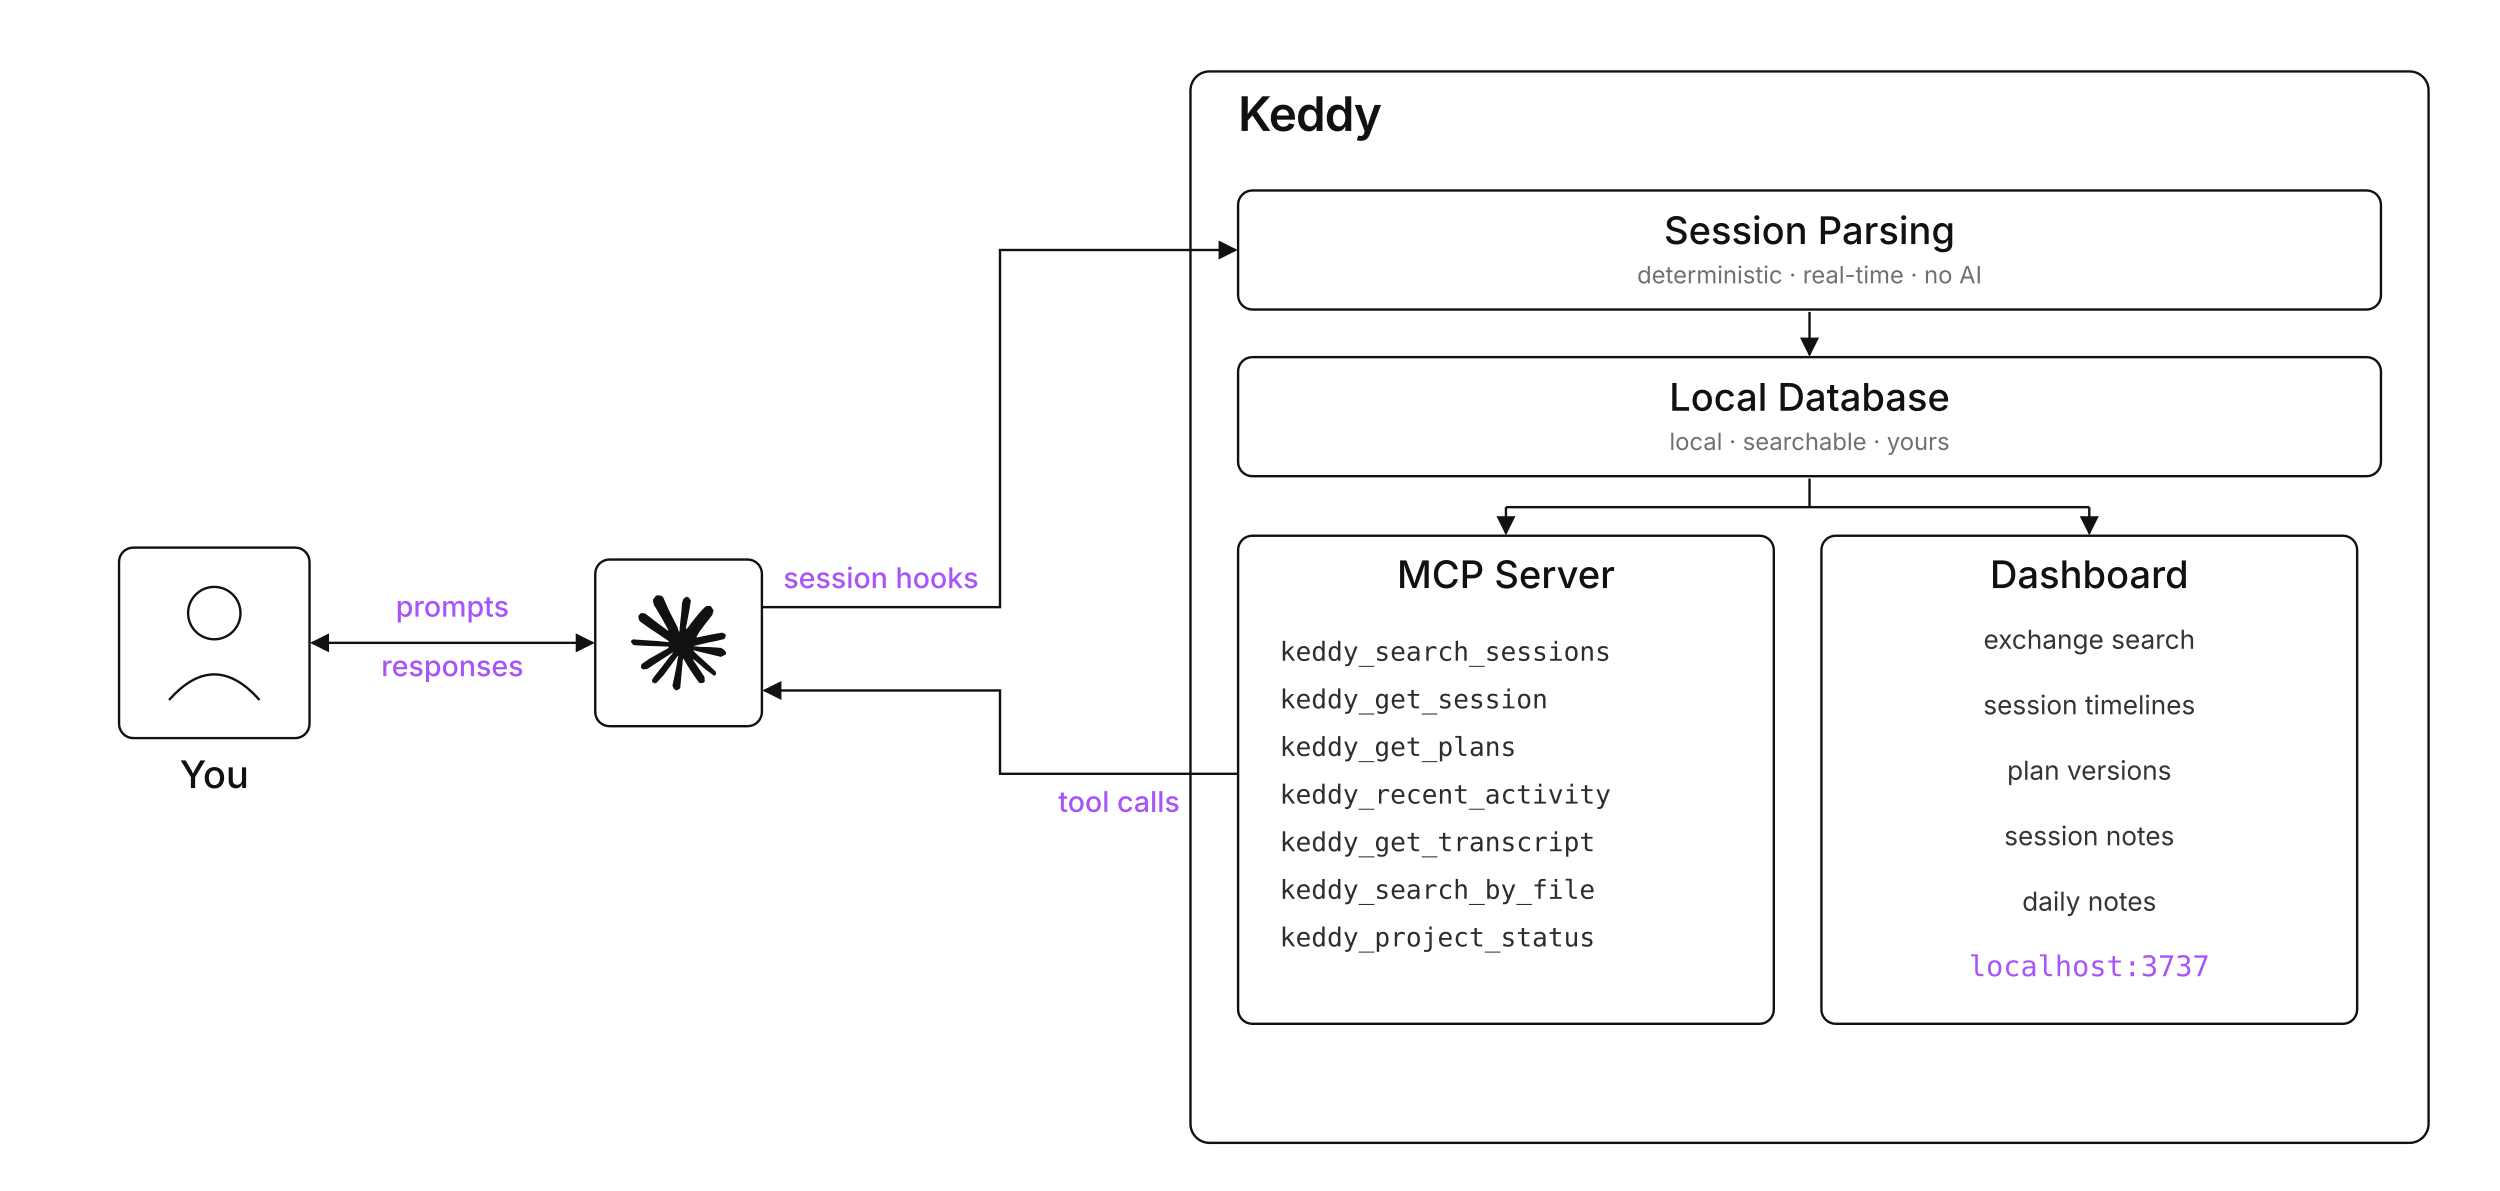
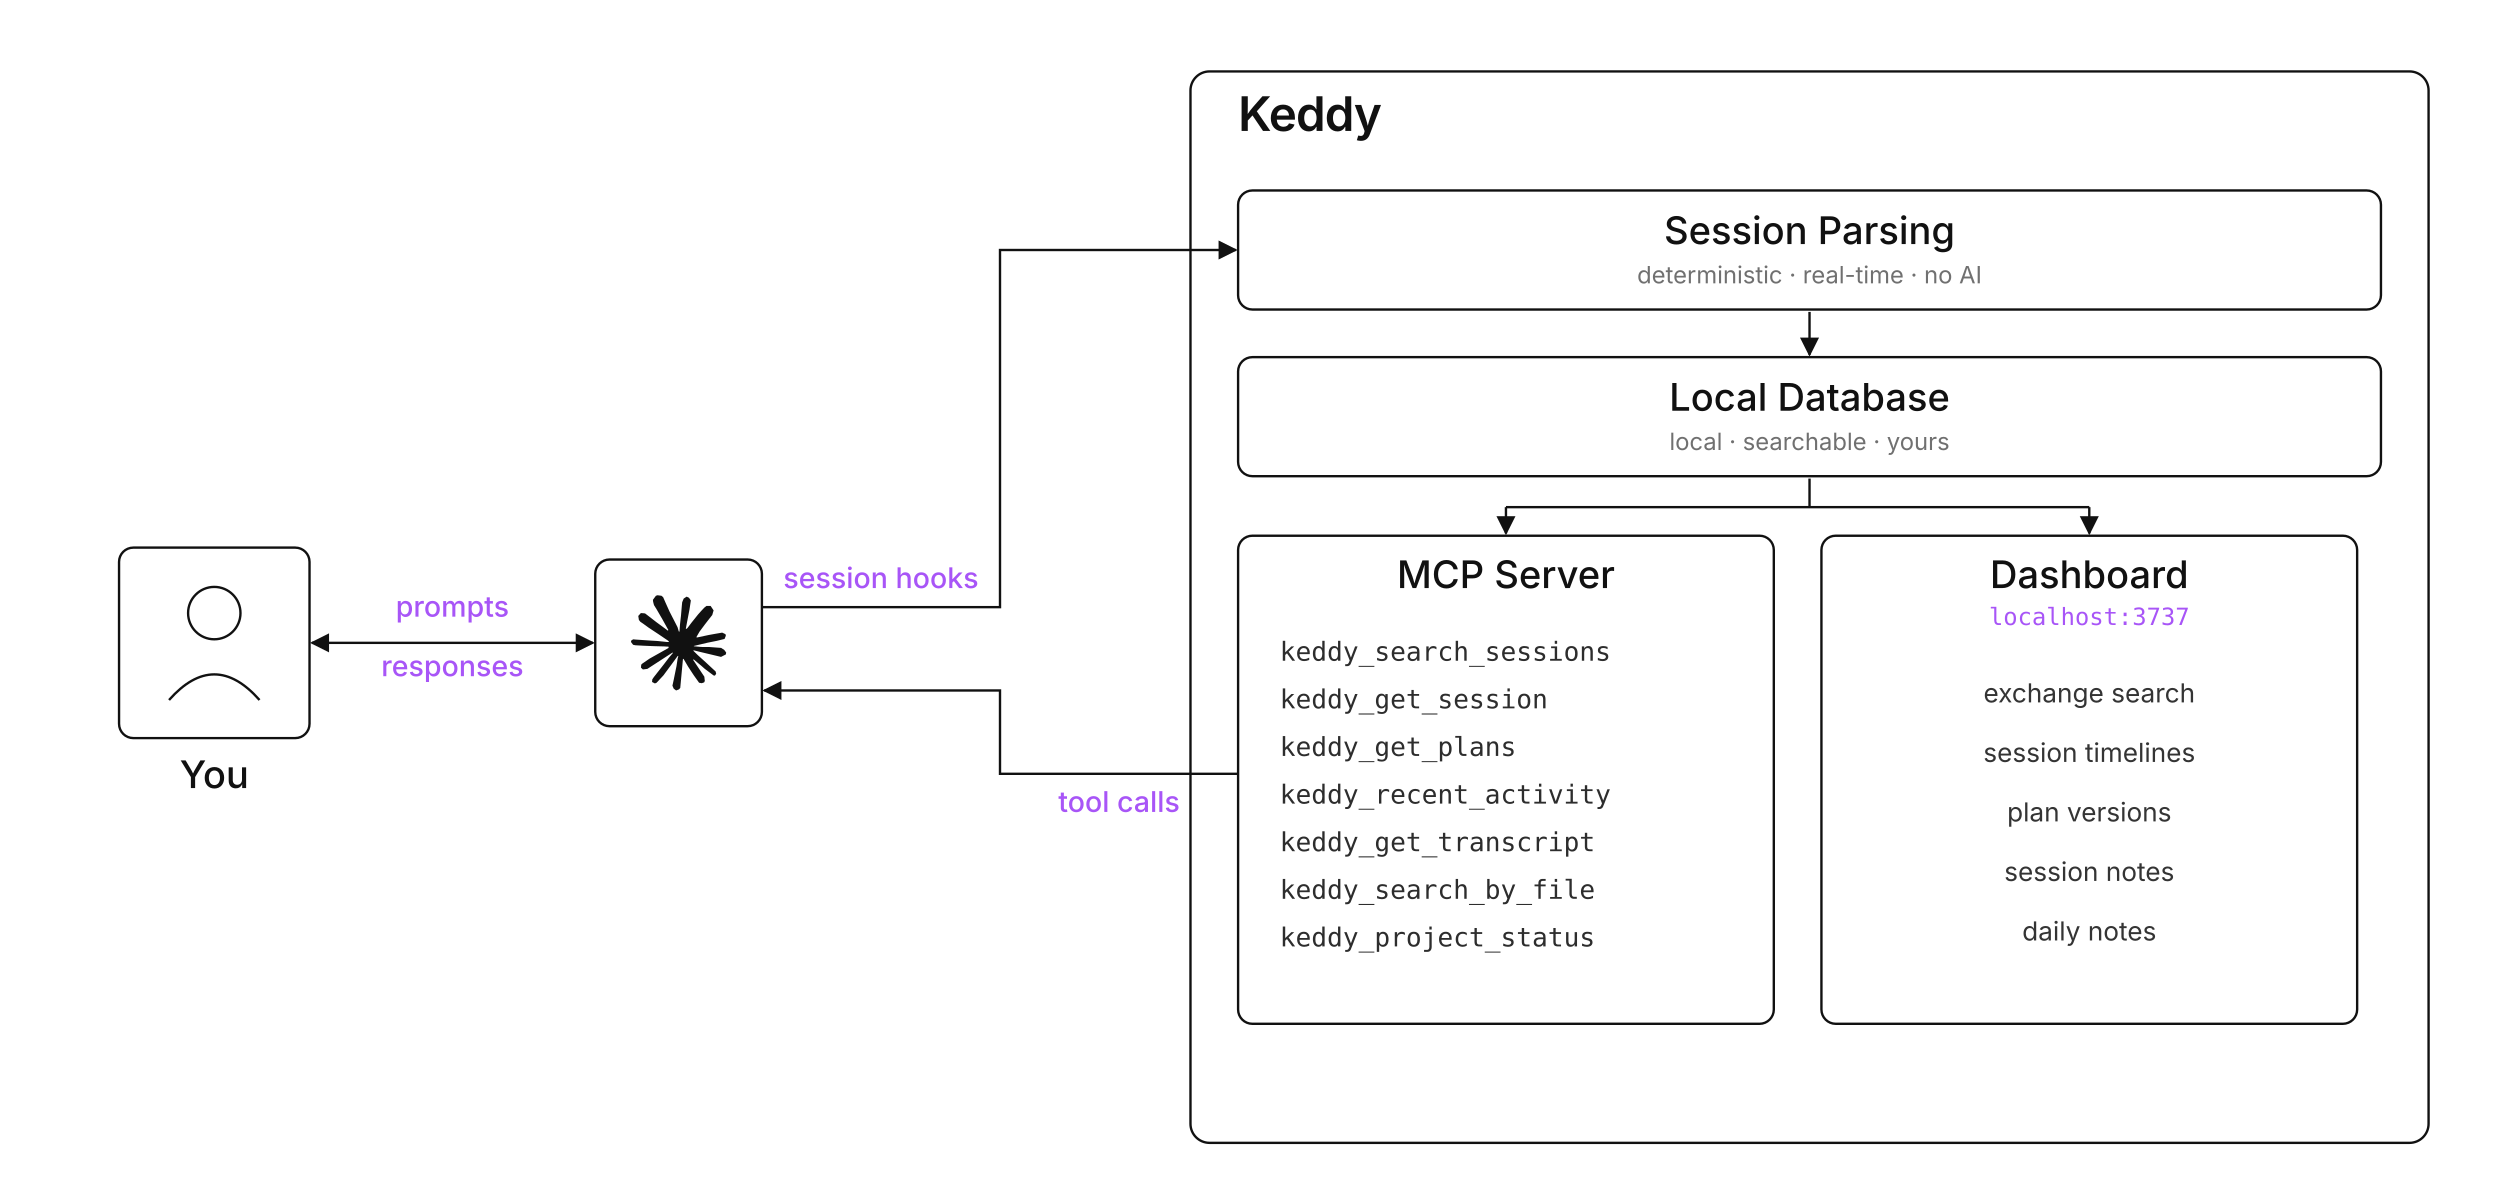
<svg xmlns="http://www.w3.org/2000/svg" viewBox="0 0 2100 1000" role="img" aria-label="Keddy architecture: You interact with Claude Code; Claude Code sends session hooks to Keddy's session reader, which writes to a local database. The database serves both MCP tools that Claude can call, and a dashboard you open in your browser.">
  <defs>
    <style>
      .box { fill: none; stroke: #111111; stroke-width: 2; }
      .label { font-family: -apple-system, BlinkMacSystemFont, "Inter", "Helvetica Neue", Arial, sans-serif; fill: #111111; }
      .label-box { font-size: 32px; font-weight: 500; }
      .label-sub { font-size: 20px; font-weight: 400; opacity: 0.6; }
      .label-title { font-size: 40px; font-weight: 600; letter-spacing: -0.02em; }
      .label-arrow { font-family: -apple-system, BlinkMacSystemFont, "Inter", "Helvetica Neue", Arial, sans-serif; font-size: 24px; font-weight: 500; fill: #a855f7; }
      .tool-list { font-family: ui-monospace, "SF Mono", Menlo, Consolas, monospace; font-size: 22px; fill: #111111; opacity: 0.88; }
      .capability-list { font-family: -apple-system, BlinkMacSystemFont, "Inter", "Helvetica Neue", Arial, sans-serif; font-size: 22px; fill: #111111; opacity: 0.85; }
      .arrow { stroke: #111111; stroke-width: 2; fill: none; }
    </style>
    <marker id="arrowhead" viewBox="0 0 10 10" refX="9" refY="5" markerWidth="8" markerHeight="8" orient="auto-start-reverse">
      <path d="M 0 0 L 10 5 L 0 10 z" fill="#111111" />
    </marker>
  </defs>
  <rect x="100" y="460" width="160" height="160" rx="12" class="box" />
  <circle cx="180" cy="515" r="22" fill="none" stroke="#111111" stroke-width="2" />
  <path d="M 142 588 Q 180 545 218 588" fill="none" stroke="#111111" stroke-width="2" />
  <text x="180" y="662" text-anchor="middle" class="label label-box">You</text>
  <line x1="262" y1="540" x2="498" y2="540" class="arrow" marker-end="url(#arrowhead)" marker-start="url(#arrowhead)" />
  <text x="380" y="518" text-anchor="middle" class="label-arrow">prompts</text>
  <text x="380" y="568" text-anchor="middle" class="label-arrow">responses</text>
  <rect x="500" y="470" width="140" height="140" rx="12" class="box" />
  <svg x="530" y="500" width="80" height="80" viewBox="0 0 24 24">
    <path fill="#111111" d="m4.714 15.956 4.717-2.647.079-.231-.079-.128h-.231l-.789-.049-2.696-.073-2.337-.097-2.265-.121-.571-.121-.534-.704.055-.352.48-.322.686.061 1.518.103 2.277.158 1.651.097 2.447.255h.389l.055-.158-.134-.097-.103-.097L6.973 9.836l-2.55-1.688-1.336-.971-.723-.492-.364-.461-.158-1.008.656-.723.88.061.225.061.892.686 1.906 1.475 2.489 1.834.364.303.146-.103.018-.073-.164-.273-1.354-2.447-1.445-2.489-.643-1.032-.17-.619c-.061-.255-.103-.467-.103-.729L6.287.134 6.7 0l.996.134.419.364.619 1.415 1.002 2.228 1.554 3.03.455.898.243.832.091.255h.158v-.146l.128-1.706.237-2.095.231-2.696.079-.759.376-.911.747-.492.583.279.48.686-.067.443-.285 1.852-.559 2.902-.364 1.943h.212l.243-.243.984-1.305 1.651-2.064.729-.82.85-.905.546-.431h1.032l.759 1.129-.34 1.166-1.062 1.348-.88 1.141-1.263 1.7-.789 1.36.073.109.188-.018 2.853-.607 1.542-.279 1.84-.316.832.389.091.395-.328.807-1.967.486-2.307.461-3.436.814-.043.03.049.061 1.548.146.662.036h1.621l3.018.225.789.522.474.638-.079.486-1.214.619-1.639-.389-3.825-.911-1.311-.328h-.182v.109l1.093 1.069 2.003 1.809 2.507 2.331.128.577-.322.455-.34-.049-2.204-1.657-.85-.747-1.925-1.621h-.128v.17l.443.65 2.344 3.521.121 1.081-.17.352-.607.212-.668-.121-1.372-1.925L14.38 17.959l-1.141-1.943-.14.079-.674 7.255-.316.37-.729.279-.607-.461-.322-.747.322-1.475.389-1.925.316-1.53.285-1.9.17-.631-.012-.043-.14.018-1.433 1.967-2.18 2.945-1.724 1.846-.413.164-.716-.37.067-.662.401-.589 2.386-3.036 1.439-1.882.929-1.087-.006-.158h-.055l-6.338 4.116-1.129.146-.486-.455.061-.747.231-.243 1.906-1.311Z" />
  </svg>
  <path d="M 640 510 L 840 510 L 840 210 L 1038 210" class="arrow" marker-end="url(#arrowhead)" />
  <text x="740" y="494" text-anchor="middle" class="label-arrow">session hooks</text>
  <path d="M 1040 650 L 840 650 L 840 580 L 642 580" class="arrow" marker-end="url(#arrowhead)" />
  <text x="940" y="682" text-anchor="middle" class="label-arrow">tool calls</text>
  <rect x="1000" y="60" width="1040" height="900" rx="16" class="box" />
  <text x="1040" y="110" class="label label-title">Keddy</text>
  <rect x="1040" y="160" width="960" height="100" rx="12" class="box" />
  <text x="1520" y="205" text-anchor="middle" class="label label-box">Session Parsing</text>
  <text x="1520" y="238" text-anchor="middle" class="label label-sub">deterministic · real-time · no AI</text>
  <line x1="1520" y1="262" x2="1520" y2="298" class="arrow" marker-end="url(#arrowhead)" />
  <rect x="1040" y="300" width="960" height="100" rx="12" class="box" />
  <text x="1520" y="345" text-anchor="middle" class="label label-box">Local Database</text>
  <text x="1520" y="378" text-anchor="middle" class="label label-sub">local · searchable · yours</text>
  <line x1="1520" y1="402" x2="1520" y2="426" class="arrow" />
  <line x1="1265" y1="426" x2="1755" y2="426" class="arrow" />
  <line x1="1265" y1="426" x2="1265" y2="448" class="arrow" marker-end="url(#arrowhead)" />
  <line x1="1755" y1="426" x2="1755" y2="448" class="arrow" marker-end="url(#arrowhead)" />
  <rect x="1040" y="450" width="450" height="410" rx="12" class="box" />
  <text x="1265" y="494" text-anchor="middle" class="label label-box">MCP Server</text>
  <g class="tool-list">
    <text x="1075" y="555">keddy_search_sessions</text>
    <text x="1075" y="595">keddy_get_session</text>
    <text x="1075" y="635">keddy_get_plans</text>
    <text x="1075" y="675">keddy_recent_activity</text>
    <text x="1075" y="715">keddy_get_transcript</text>
    <text x="1075" y="755">keddy_search_by_file</text>
    <text x="1075" y="795">keddy_project_status</text>
  </g>
  <rect x="1530" y="450" width="450" height="410" rx="12" class="box" />
  <text x="1755" y="494" text-anchor="middle" class="label label-box">Dashboard</text>
+   <text x="1755" y="525" text-anchor="middle" style="font-family: ui-monospace, 'SF Mono', Menlo, Consolas, monospace; font-size: 20px; font-weight: 500; fill: #a855f7;">localhost:3737</text>
  <g class="capability-list">
-     <text x="1755" y="545" text-anchor="middle">exchange search</text>
-     <text x="1755" y="600" text-anchor="middle">session timelines</text>
-     <text x="1755" y="655" text-anchor="middle">plan versions</text>
-     <text x="1755" y="710" text-anchor="middle">session notes</text>
-     <text x="1755" y="765" text-anchor="middle">daily notes</text>
+     <text x="1755" y="590" text-anchor="middle">exchange search</text>
+     <text x="1755" y="640" text-anchor="middle">session timelines</text>
+     <text x="1755" y="690" text-anchor="middle">plan versions</text>
+     <text x="1755" y="740" text-anchor="middle">session notes</text>
+     <text x="1755" y="790" text-anchor="middle">daily notes</text>
  </g>
-   <text x="1755" y="820" text-anchor="middle" class="label-arrow" style="font-family: ui-monospace, 'SF Mono', Menlo, Consolas, monospace;">localhost:3737</text>
</svg>
